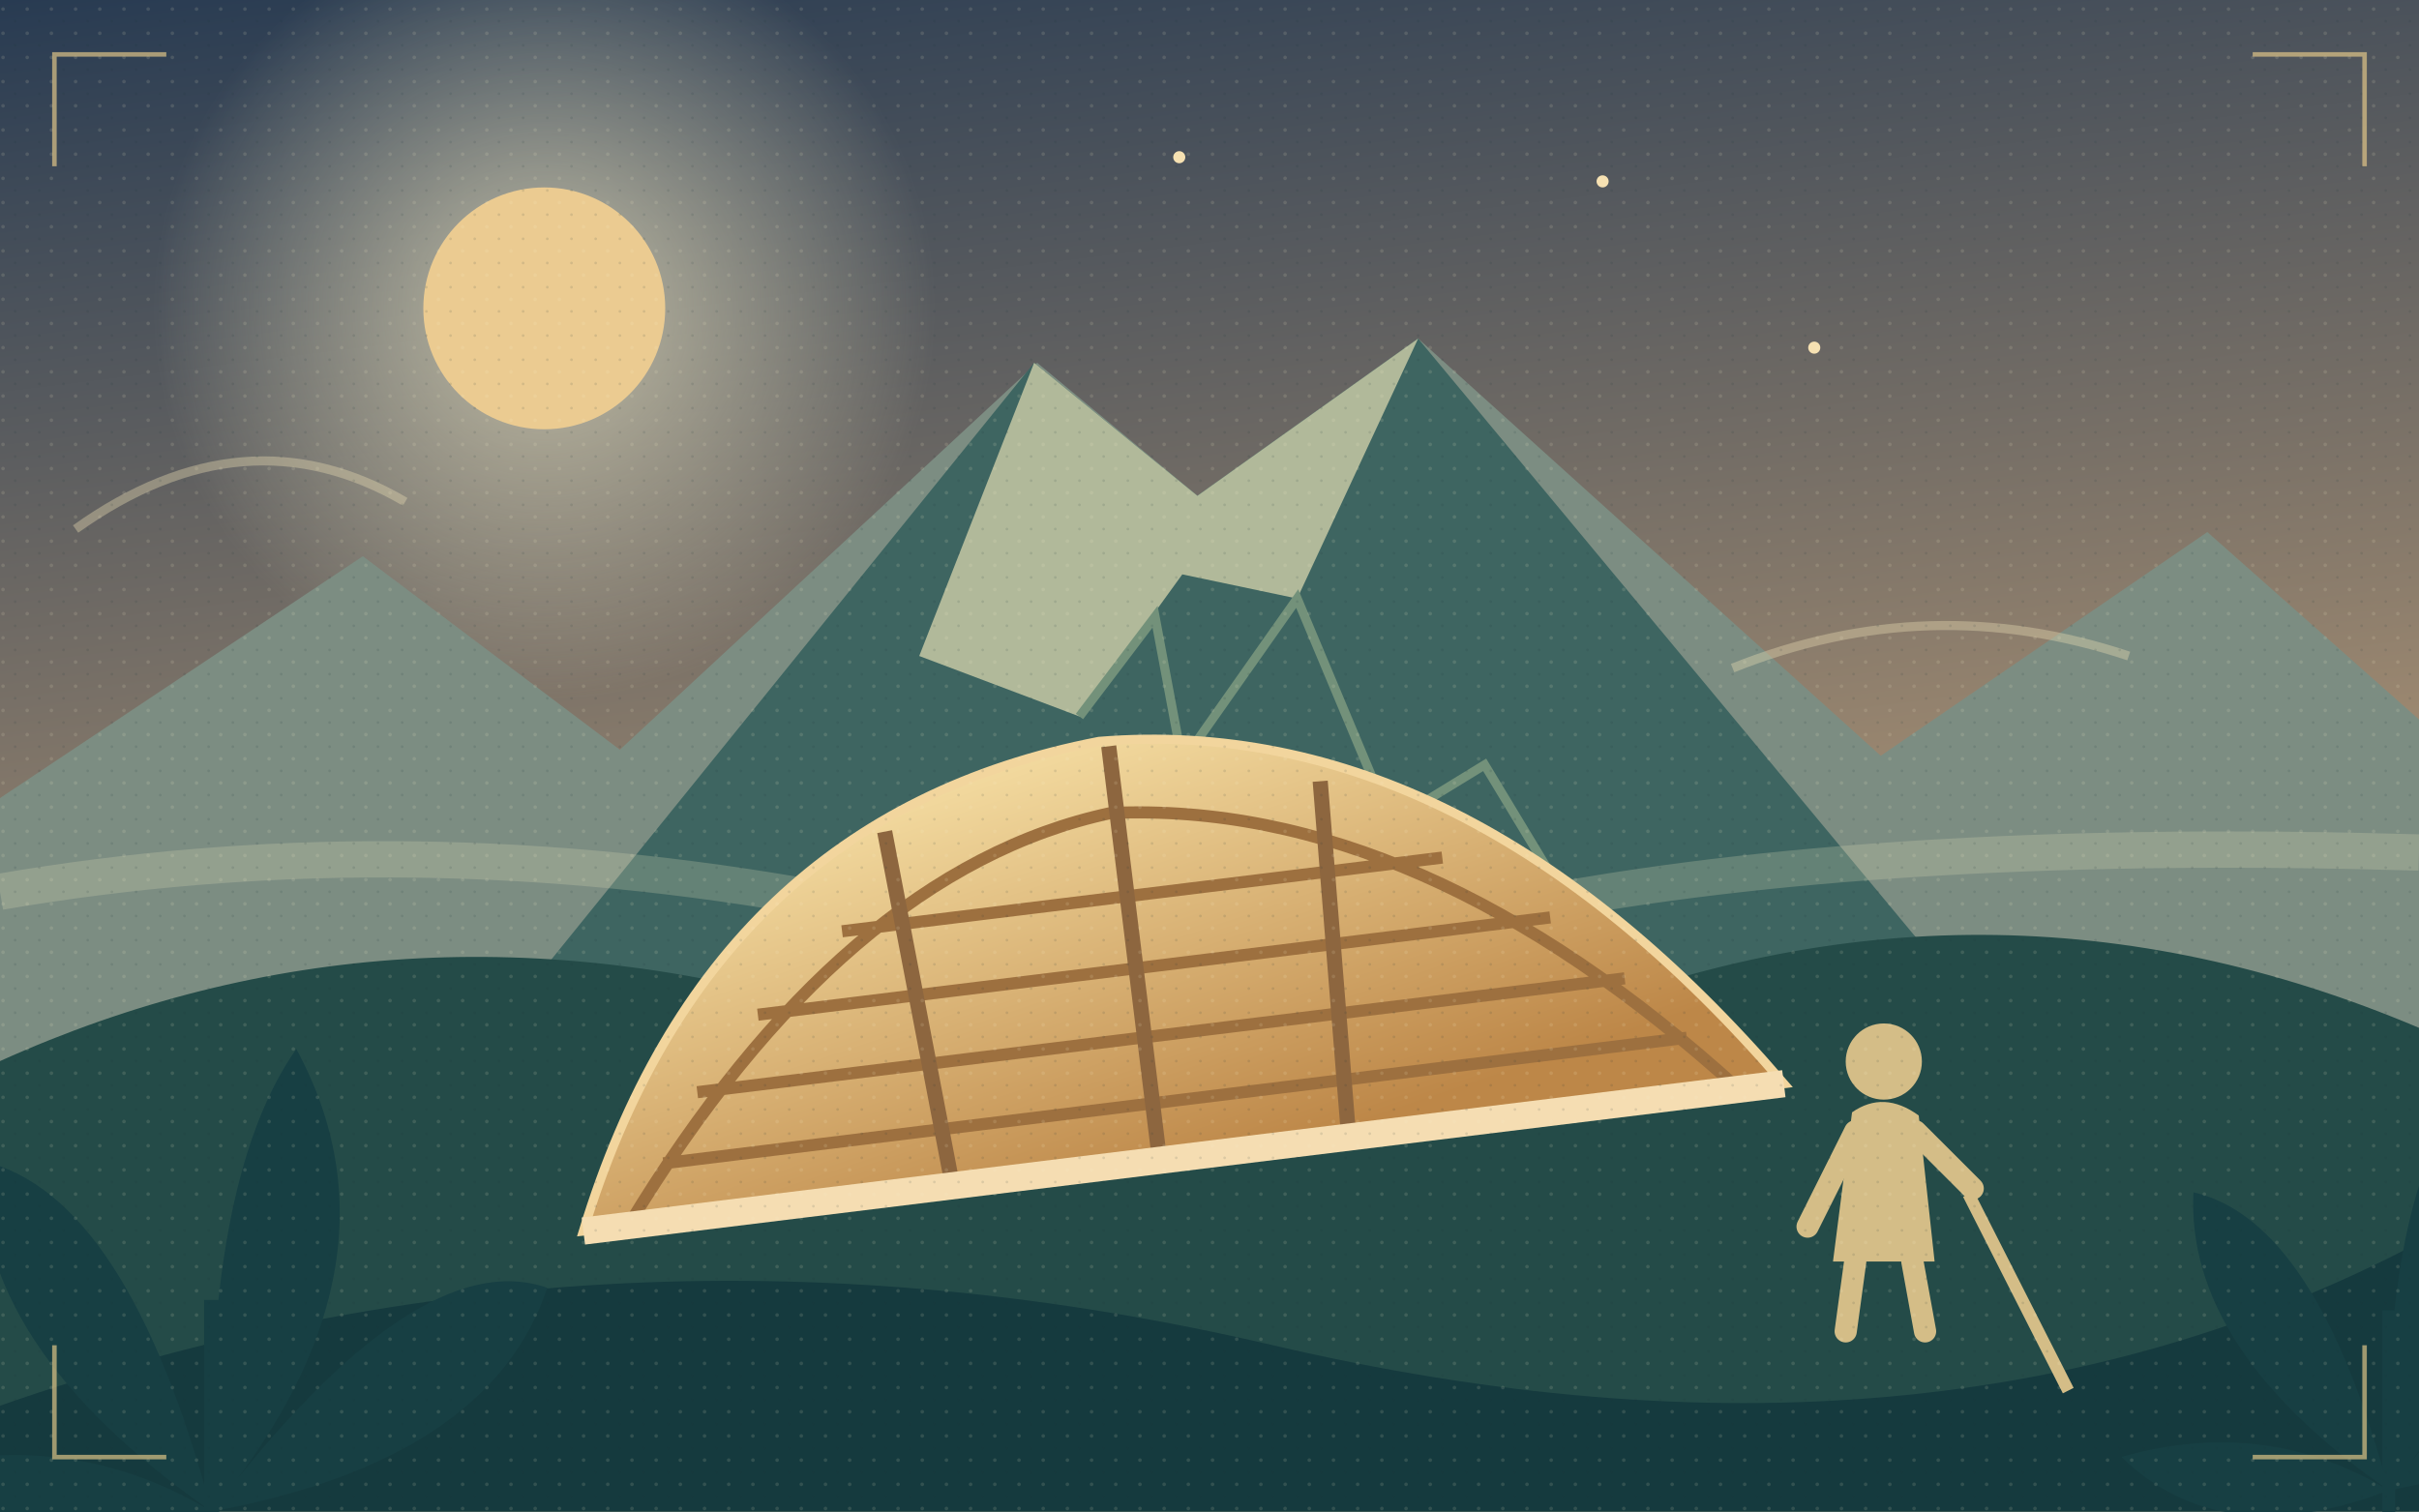
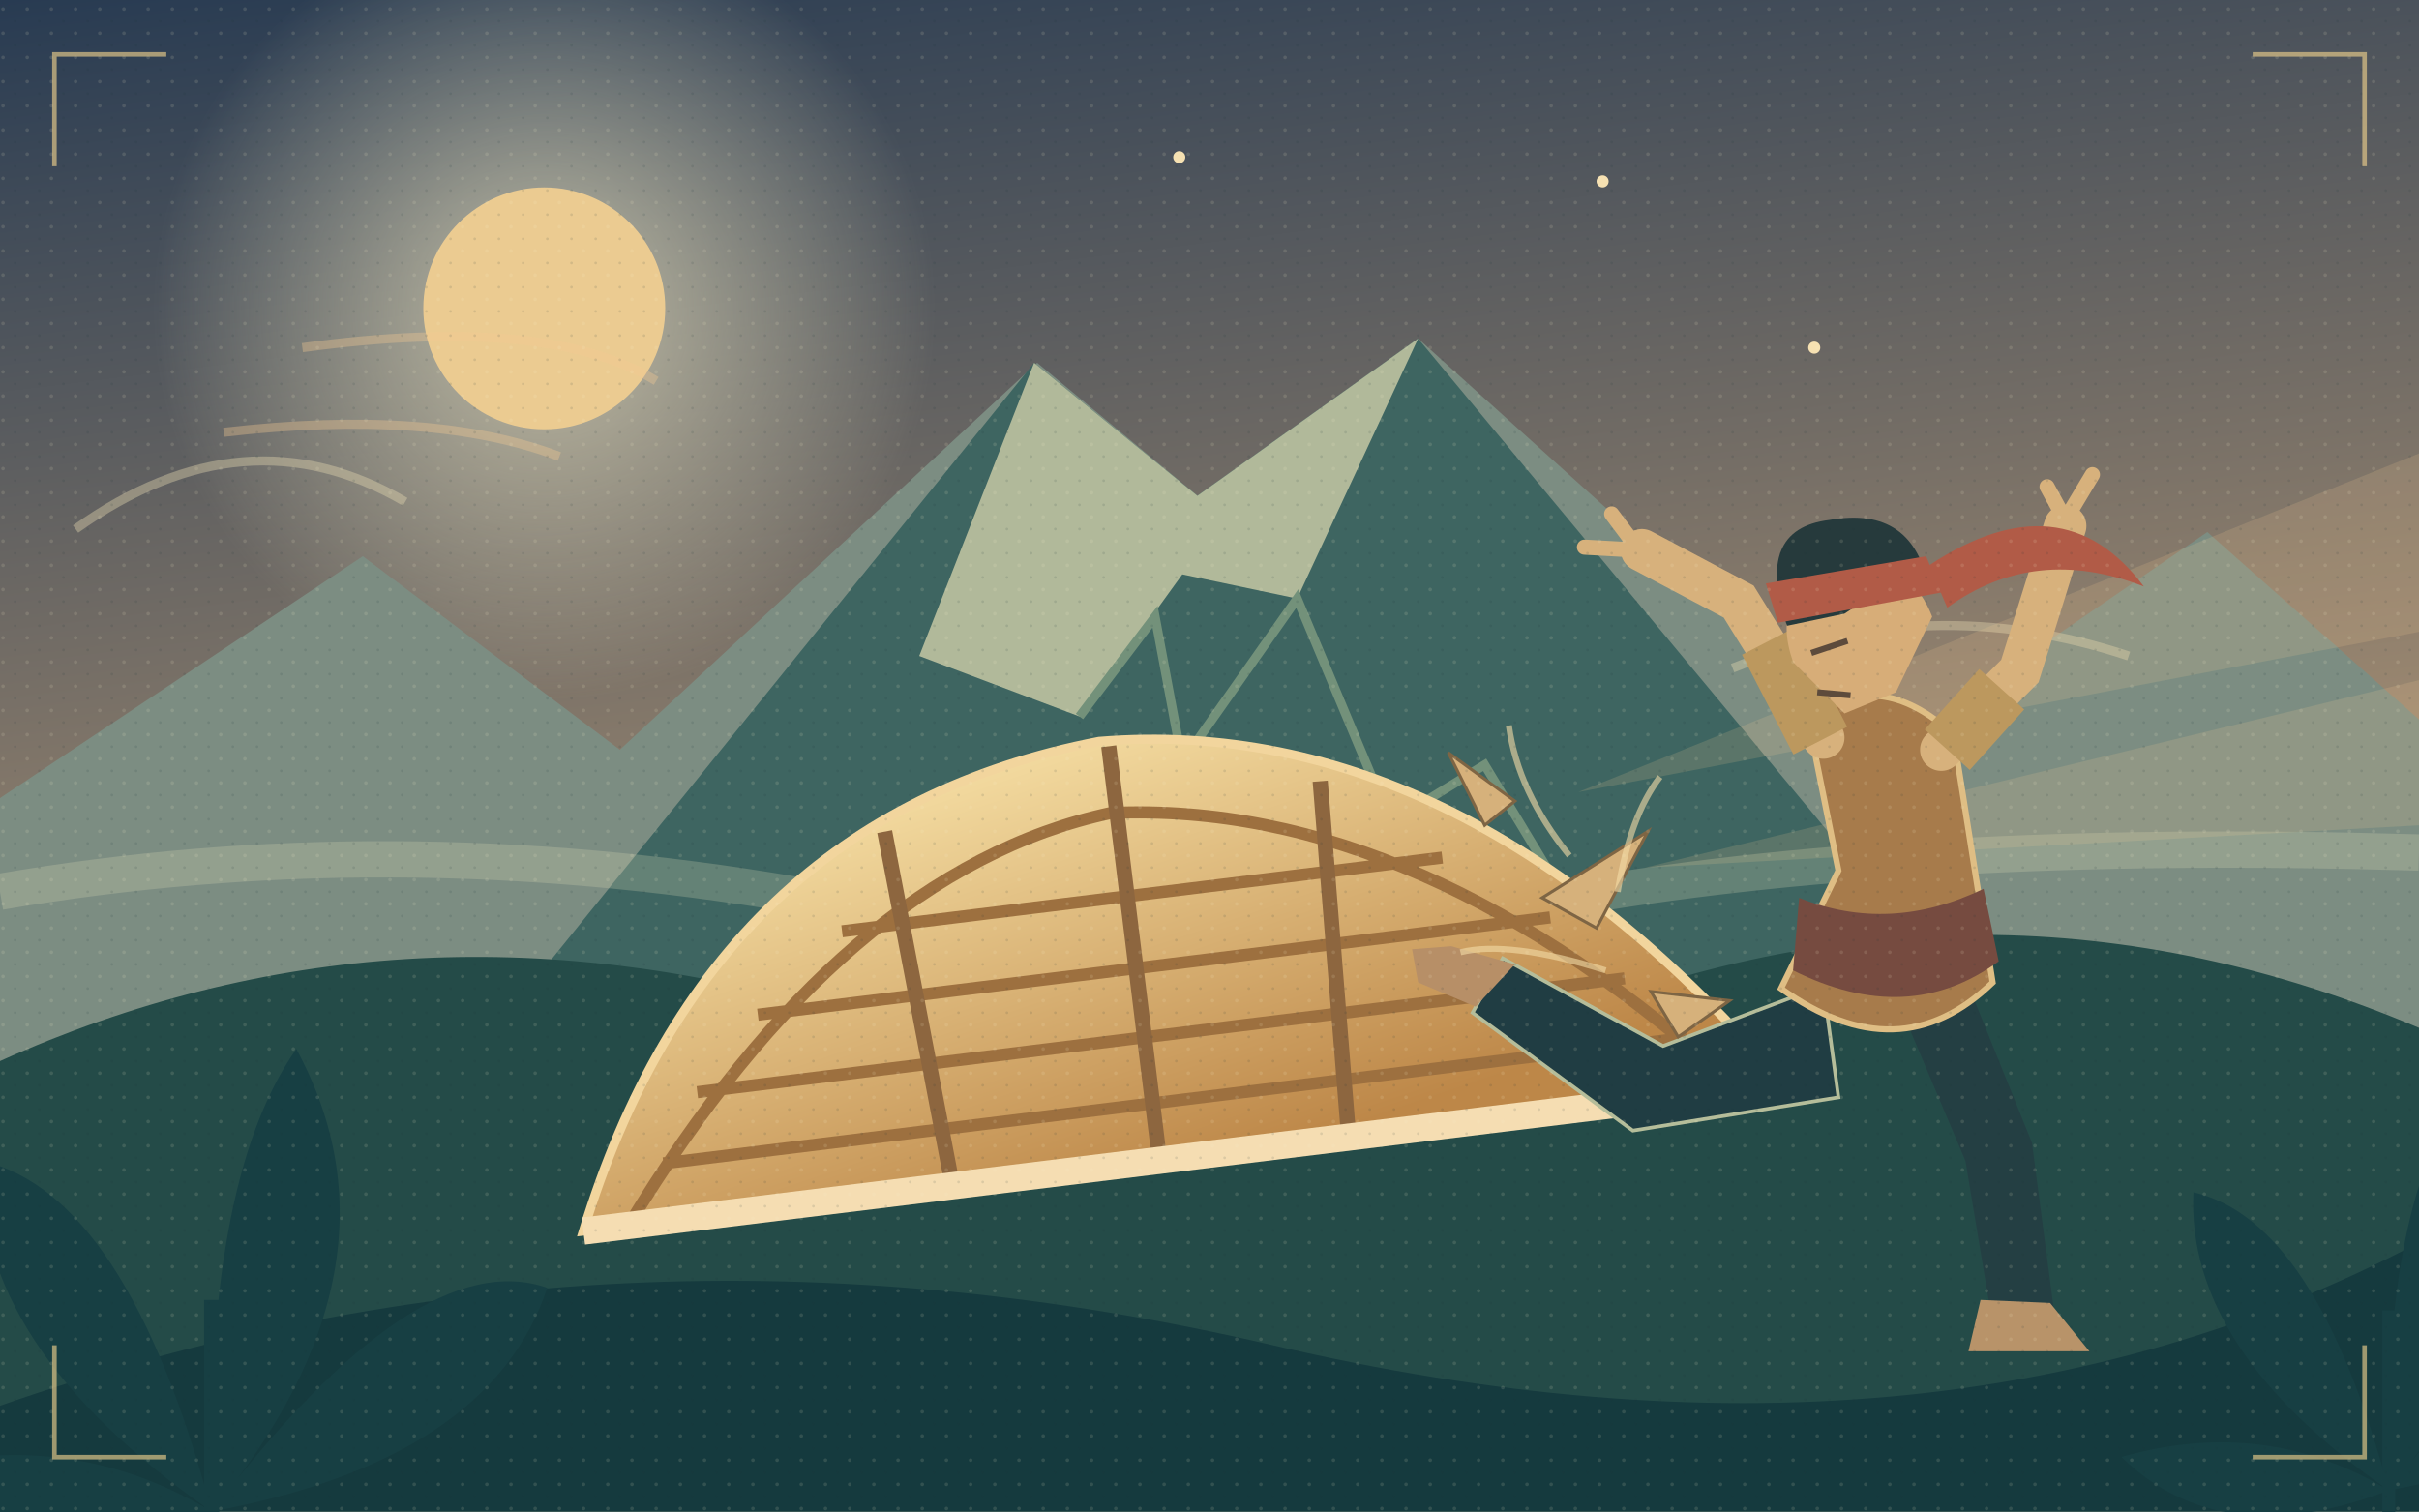
<svg xmlns="http://www.w3.org/2000/svg" viewBox="0 0 800 500" role="img" aria-labelledby="title desc">
  <defs>
    <linearGradient id="sky" x2=".2" y2="1">
      <stop stop-color="#283b52" />
      <stop offset="1" stop-color="#dab180" />
    </linearGradient>
    <linearGradient id="water" x2="0" y2="1">
      <stop stop-color="#478c8c" />
      <stop offset="1" stop-color="#103f53" />
    </linearGradient>
    <linearGradient id="gold" x2=".6" y2="1">
      <stop stop-color="#ffedb3" />
      <stop offset="1" stop-color="#bd8748" />
    </linearGradient>
    <radialGradient id="glow">
      <stop stop-color="#fff6cf" stop-opacity=".65" />
      <stop offset="1" stop-color="#fff6cf" stop-opacity="0" />
    </radialGradient>
    <pattern id="paper" width="8" height="8" patternUnits="userSpaceOnUse">
      <circle cx="1" cy="3" r=".6" fill="#f6edcc" opacity=".13" />
      <circle cx="5" cy="7" r=".45" fill="#172f35" opacity=".12" />
    </pattern>
  </defs>
  <rect width="800" height="500" fill="url(#sky)" />
  <circle cx="180" cy="102" r="130" fill="url(#glow)" />
  <circle cx="180" cy="102" r="40" fill="#ebcb91" />
  <g fill="#f6e1b2">
    <circle cx="530" cy="60" r="2" />
    <circle cx="600" cy="115" r="2" />
    <circle cx="390" cy="52" r="2" />
  </g>
  <path d="M0 264 120 184 205 248 343 120 396 164 469 112 622 250 730 176 800 238V500H0Z" fill="#7c8d82" />
  <path d="M160 345 342 120 396 164 469 112 661 343Z" fill="#3e6561" />
  <path d="m342 120 54 44 73-52-40 86-38-8-34 47-53-20Z" fill="#b1b99a" />
  <path d="m357 237 25-33 9 48 38-54 31 74 31-19 32 53" fill="none" stroke="#73917a" stroke-width="3" />
  <path d="M0 295Q128 273 263 296T514 298 800 282" fill="none" stroke="#d9d7b4" stroke-width="12" opacity=".25" />
  <path d="M0 351Q131 292 275 334T511 339Q656 279 800 340V500H0Z" fill="#244b48" />
  <g transform="translate(189 283) rotate(-7 200 80)">
    <path d="M0 100Q58-31 189-40 310-35 400 100Z" fill="url(#gold)" stroke="#f2d59d" stroke-width="3" />
    <path d="M15 100Q100-8 190-16 292-8 385 100M29 81h341M43 59h309M66 36h264M97 12h200" fill="none" stroke="#9d703f" stroke-width="4" />
    <path d="M192-38v138m-77-119 8 119m137-118-5 118" fill="none" stroke="#8d663f" stroke-width="5" />
    <path d="M0 100h400" stroke="#f5ddb2" stroke-width="9" />
  </g>
  <path d="M0 465Q203 394 421 445T800 411V500H0Z" fill="#153a3e" />
-   <g transform="translate(623 432) scale(1.05)" fill="#d4bd87" stroke="#d4bd87" stroke-linecap="round">
-     <circle cy="-77" r="12" stroke="none" />
-     <path d="M-10-61Q0-68 11-60L16 -14H-16Z" stroke="none" />
-     <path d="M-9-55-24-25M10-55 28-37M-9-14-12 8M9-14 13 8" fill="none" stroke-width="7" />
-   </g>
-   <path d="M651 395 684 460" stroke="#d4bd87" stroke-width="4" />
  <g transform="translate(70 500) scale(1)" fill="#173f43">
    <path d="M0 0Q-28-105-76-116-79-55 0 0Q-3-109 28-153 67-81 0 0Q68-89 111-74 92-17 0 0Q-48-29-104-13-65 25 0 0Z" />
    <path d="M0 20V-70" stroke="#173f43" stroke-width="5" />
  </g>
  <g transform="translate(790 493) scale(0.85)" fill="#173f43">
    <path d="M0 0Q-28-105-76-116-79-55 0 0Q-3-109 28-153 67-81 0 0Q68-89 111-74 92-17 0 0Q-48-29-104-13-65 25 0 0Z" />
    <path d="M0 20V-70" stroke="#173f43" stroke-width="5" />
  </g>
  <path d="M25 175Q81 135 134 166M573 221q65-26 131-4" fill="none" stroke="#e3d7b0" stroke-width="3" opacity=".4" />
+   <path d="M800 150 522 262 800 209M800 225 544 287 800 273" fill="#f7cf91" opacity=".16" />
+   <g transform="translate(620 268)">
+     <path d="M-17 58-70 78-123 49-133 67-80 106-12 95Z" fill="#203d43" stroke="#b5bd9a" stroke-width="1.2" />
+     <path d="M-132 65-151 57-153 46-140 45-119 51Z" fill="#b78f67" />
+     <path d="M8 64 30 116 39 170 60 171 52 110 31 58Z" fill="#243f43" />
+     <path d="M35 162 58 163 71 179 31 179Z" fill="#b89369" />
+     <path d="M-22-30Q1-48 26-25L39 57Q8 87-31 59L-12 20Z" fill="#a77b4b" stroke="#dfbe84" stroke-width="2" />
+     <path d="M-17-24-45-69-77-86M22-20 48-46 63-94" stroke="#d7b17c" stroke-width="14" fill="none" stroke-linecap="round" />
+     <path d="M-18-23-35-56M24-20 42-40" stroke="#bc985e" stroke-width="20" fill="none" />
+     <path d="m-78-86-9-12m9 12-18-1m159-9 9-15m-9 15-6-11" stroke="#d7b17c" fill="none" stroke-width="5" stroke-linecap="round" />
+     <path d="M-25 29q30 12 61-3l5 24q-30 22-68 3Z" fill="#764b40" />
+     <path d="M-27-49Q-35-72-13-79 11-85 19-64L7-39-10-32Z" fill="#d7ad78" />
+     <path d="M-29-61Q-40-93-15-96 13-101 18-73L5-75-10-65Z" fill="#263a3c" />
+     <path d="M-36-75 17-84l5 12-54 10Z" fill="#b15b47" />
+     <path d="M18-81Q62-110 89-74 53-88 24-67" fill="#b15b47" />
+     <path d="m-21-52 12-4m-10 17 11 1" stroke="#5d4b3c" stroke-width="2" />
+   </g>
+   <g fill="#d6b17b" stroke="#7e6544" stroke-width="1">
+     <path d="m510 297 35-22-17 32zM546 328l26 3-17 12zM491 273l-12-24 22 16z" />
+   </g>
+   <path d="M519 283q-17-21-20-43m36 55q4-25 14-38m-18 64q-32-10-48-6" fill="none" stroke="#f4dca6" stroke-width="2" opacity=".6" />
+   <path d="M100 115q81-11 117 11M74 143q69-8 111 8" stroke="#f4c891" stroke-width="3" opacity=".35" fill="none" />
  <rect width="800" height="500" fill="url(#paper)" pointer-events="none" />
  <path d="M18 55V18h37m690 0h37v37M18 445v37h37m690 0h37v-37" fill="none" stroke="#e9cc8b" stroke-width="1.5" opacity=".65" />
</svg>
